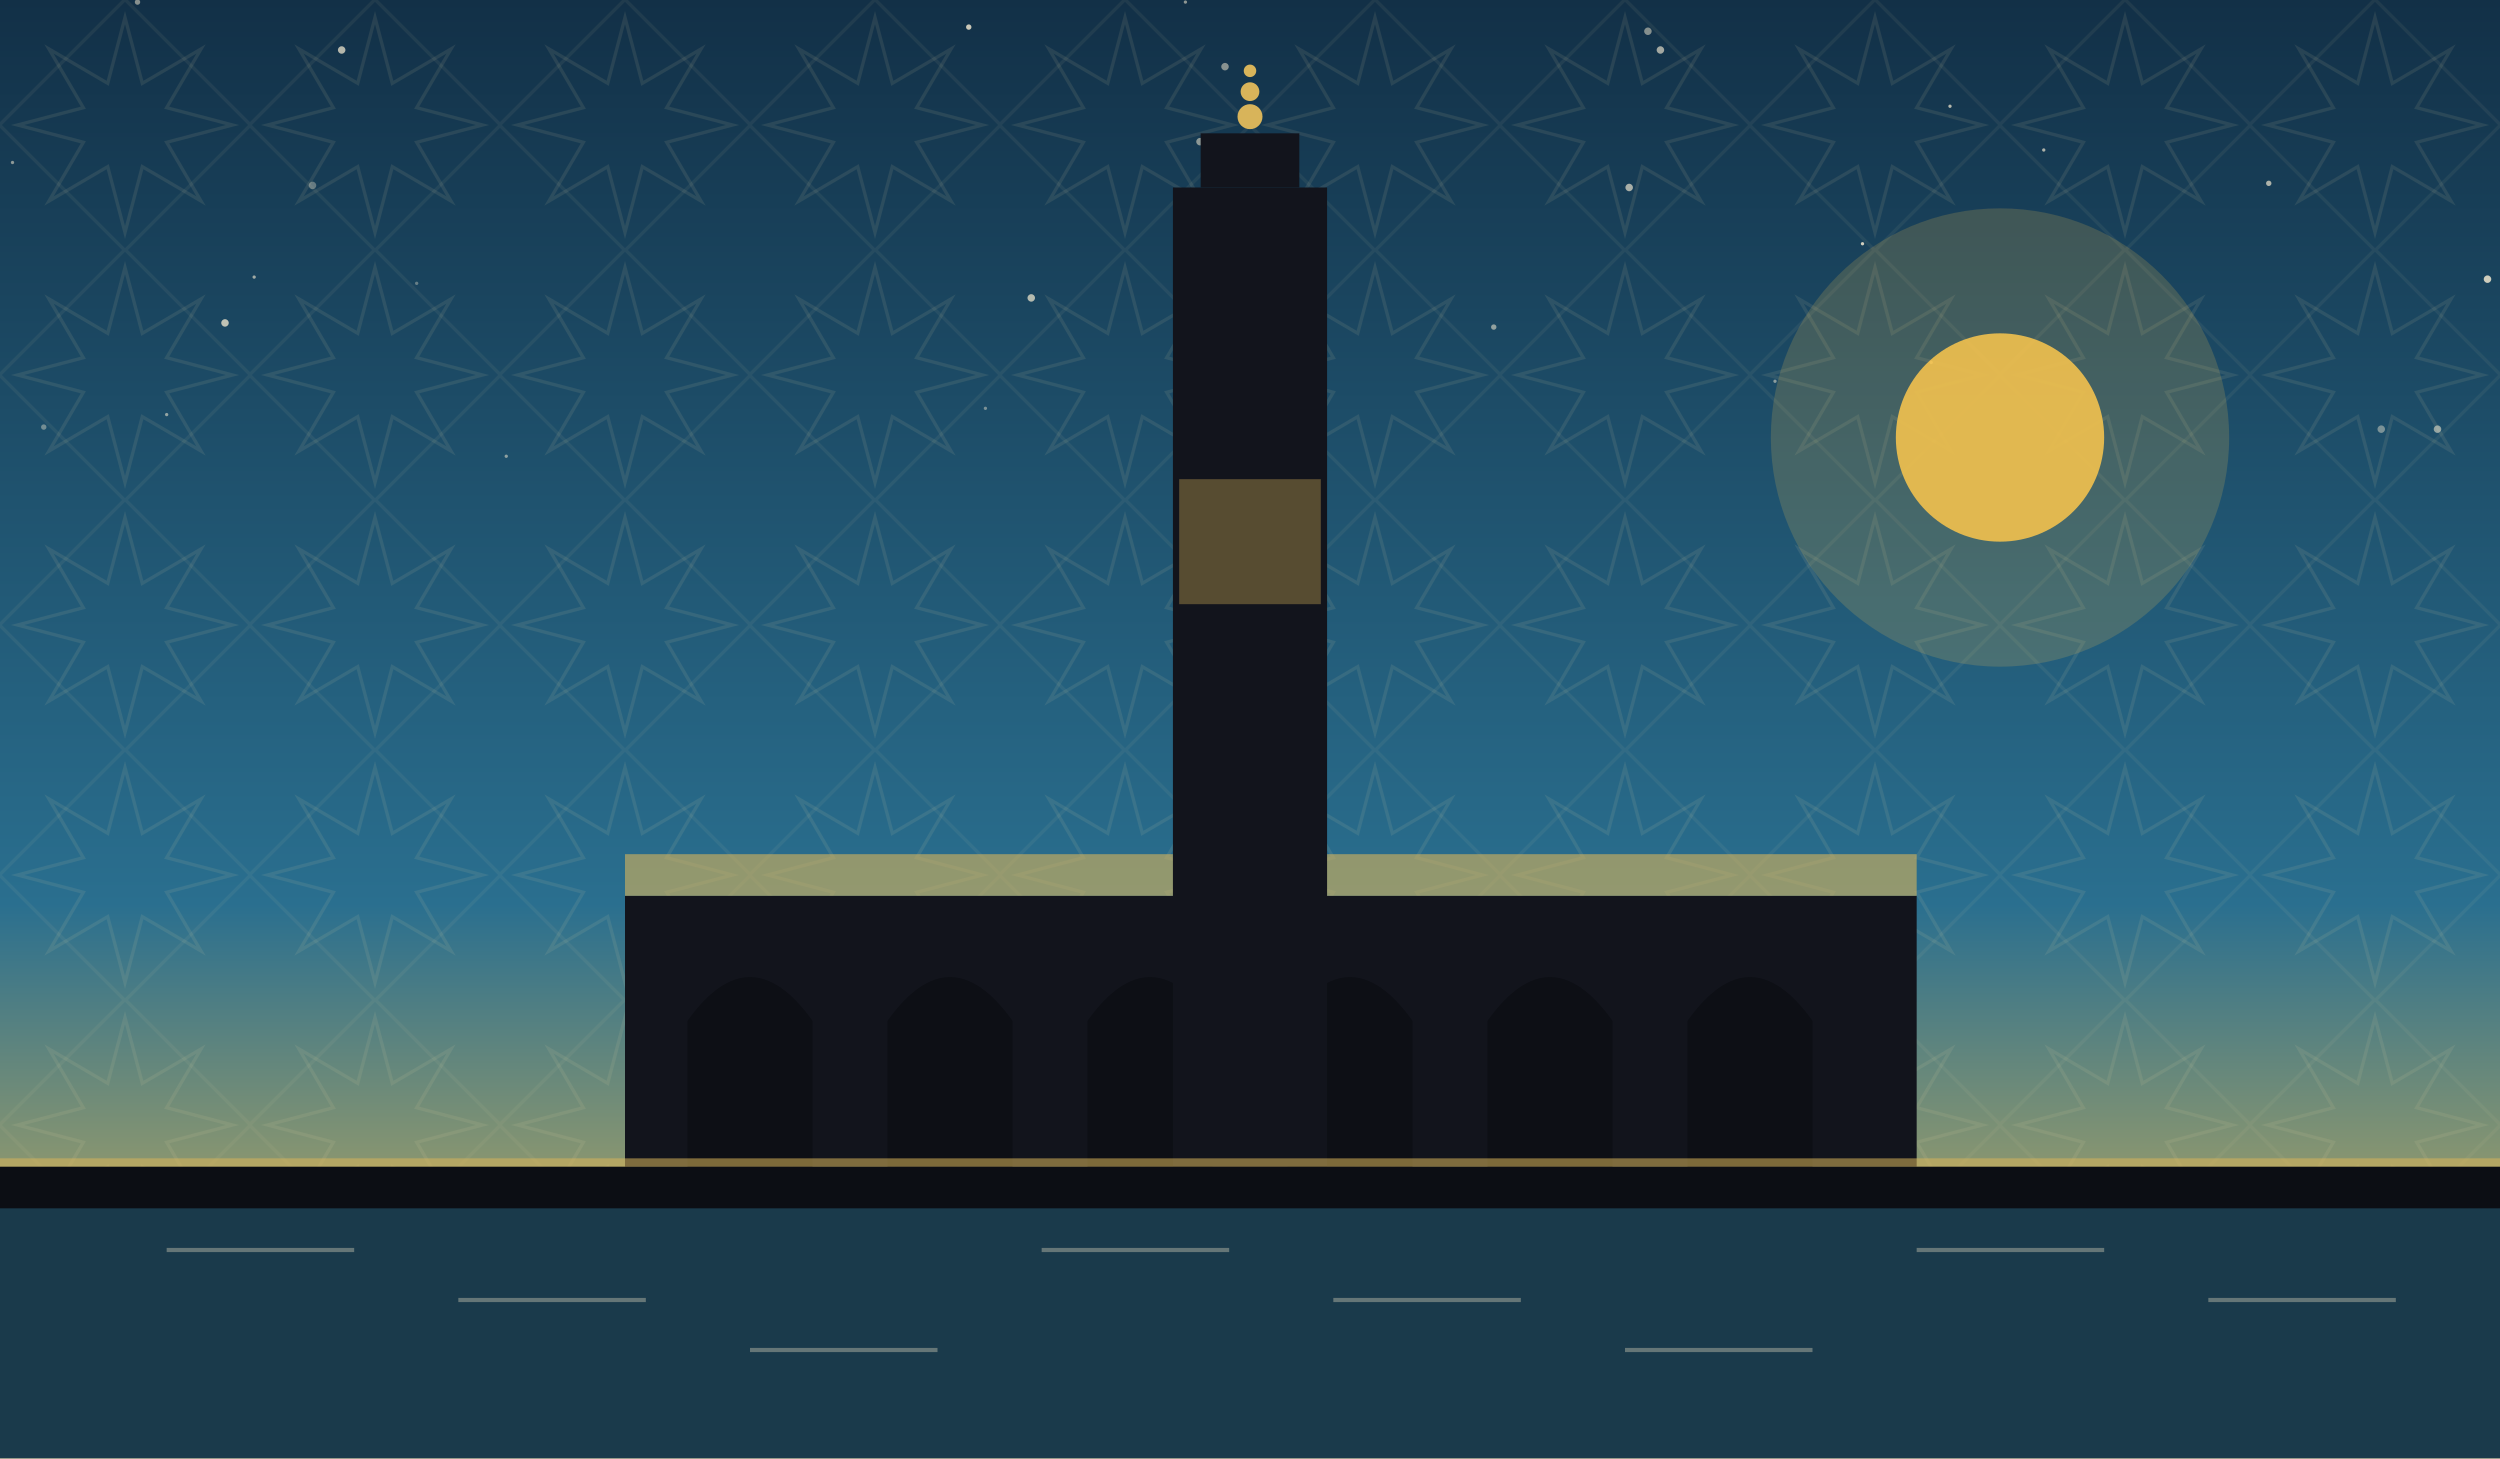
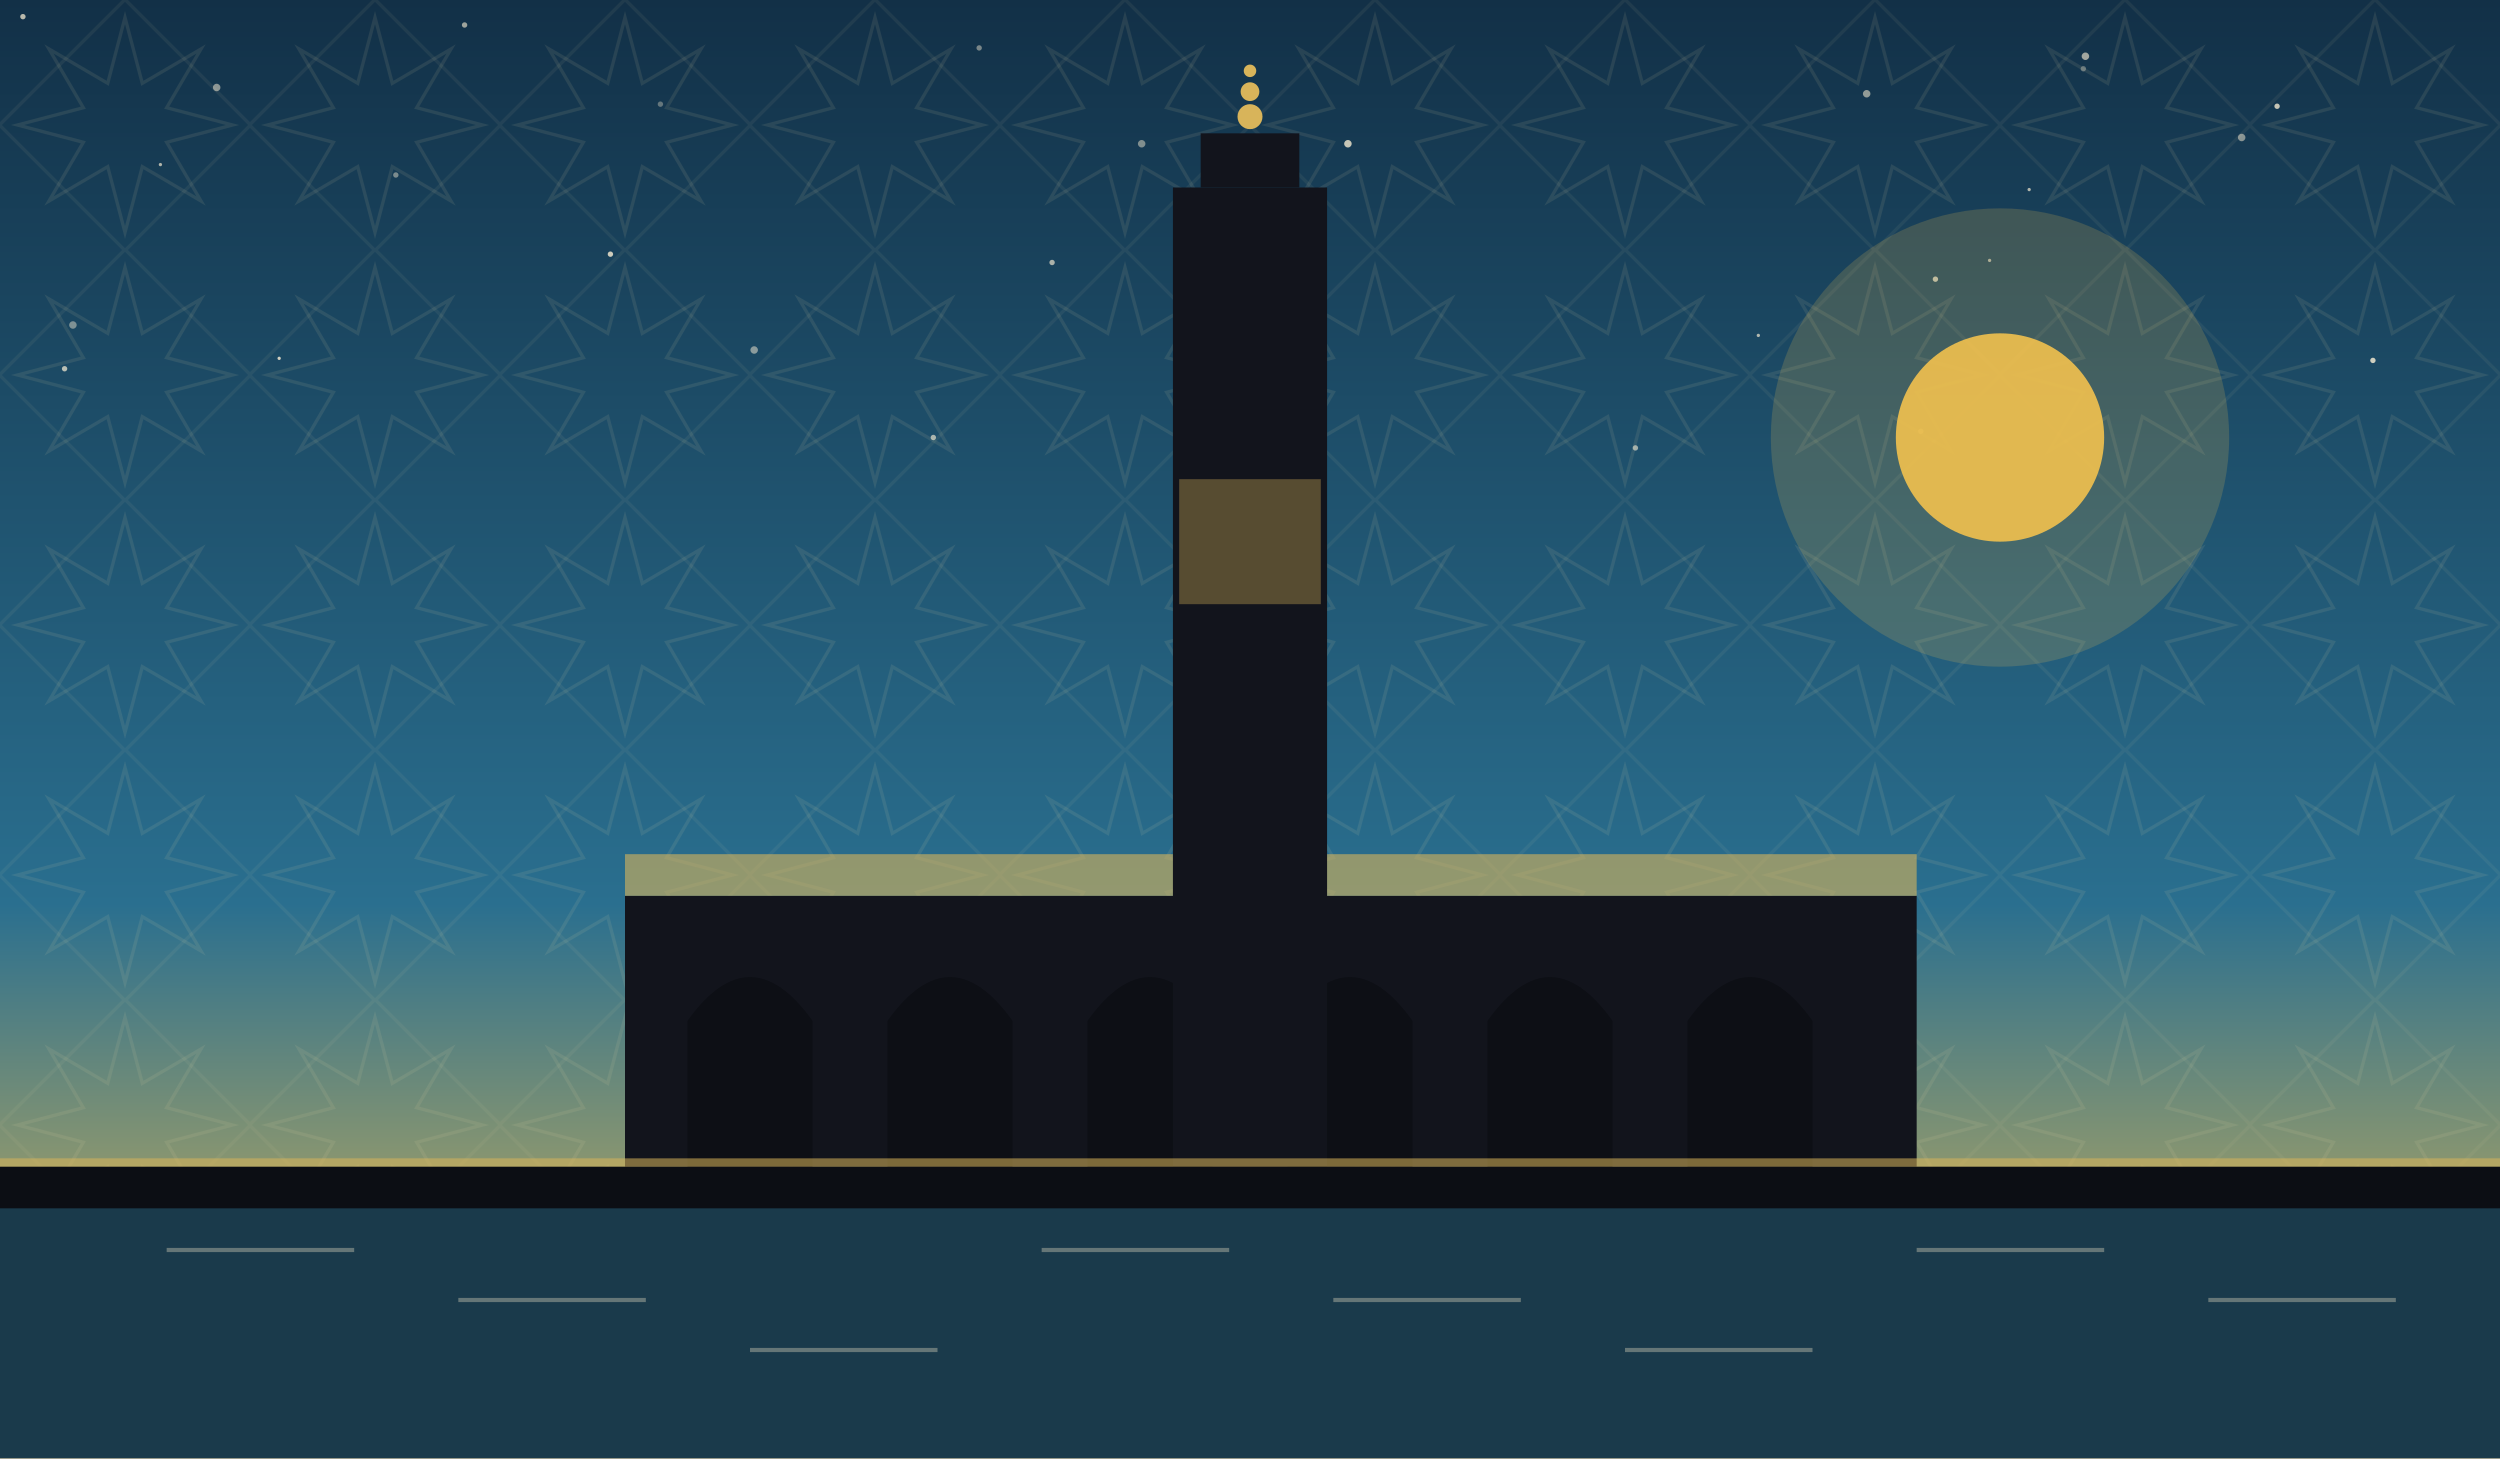
<svg xmlns="http://www.w3.org/2000/svg" viewBox="0 0 1200 700" role="img">
  <defs>
    <linearGradient id="sky" x1="0" y1="0" x2="0" y2="1">
      <stop offset="0" stop-color="#123047" />
      <stop offset="0.62" stop-color="#2a6f8f" />
      <stop offset="1" stop-color="#f2c14e" />
    </linearGradient>
    <pattern id="g1" width="120" height="120" patternUnits="userSpaceOnUse">
      <polygon points="111.6,60.0 80.0,68.3 96.5,96.5 68.3,80.0 60.0,111.6 51.7,80.0 23.5,96.5 40.0,68.3 8.4,60.0 40.0,51.7 23.5,23.5 51.7,40.0 60.0,8.4 68.3,40.0 96.5,23.5 80.0,51.7" fill="none" stroke="#e8d9a8" stroke-width="1.6" opacity="0.1" />
      <rect x="17.4" y="17.4" width="85.2" height="85.2" fill="none" stroke="#e8d9a8" stroke-width="1.6" opacity="0.07" transform="rotate(45 60.0 60.0)" />
    </pattern>
  </defs>
  <rect width="1200" height="700" fill="url(#sky)" />
  <rect width="1200" height="700" fill="url(#g1)" />
-   <circle cx="164" cy="24" r="1.8" fill="#f7ecd2" opacity="0.71" />
-   <circle cx="150" cy="89" r="1.8" fill="#f7ecd2" opacity="0.35" />
-   <circle cx="465" cy="13" r="1.3" fill="#f7ecd2" opacity="0.80" />
-   <circle cx="797" cy="24" r="1.8" fill="#f7ecd2" opacity="0.63" />
-   <circle cx="1170" cy="206" r="1.8" fill="#f7ecd2" opacity="0.55" />
-   <circle cx="936" cy="51" r="0.8" fill="#f7ecd2" opacity="0.71" />
-   <circle cx="791" cy="15" r="1.8" fill="#f7ecd2" opacity="0.50" />
-   <circle cx="1143" cy="206" r="1.8" fill="#f7ecd2" opacity="0.43" />
-   <circle cx="576" cy="68" r="1.8" fill="#f7ecd2" opacity="0.53" />
-   <circle cx="122" cy="133" r="0.8" fill="#f7ecd2" opacity="0.61" />
-   <circle cx="717" cy="157" r="1.3" fill="#f7ecd2" opacity="0.54" />
-   <circle cx="1089" cy="88" r="1.3" fill="#f7ecd2" opacity="0.67" />
-   <circle cx="782" cy="90" r="1.8" fill="#f7ecd2" opacity="0.65" />
-   <circle cx="108" cy="155" r="1.8" fill="#f7ecd2" opacity="0.75" />
-   <circle cx="243" cy="219" r="0.8" fill="#f7ecd2" opacity="0.52" />
-   <circle cx="635" cy="110" r="1.3" fill="#f7ecd2" opacity="0.35" />
-   <circle cx="588" cy="32" r="1.8" fill="#f7ecd2" opacity="0.51" />
-   <circle cx="894" cy="117" r="0.8" fill="#f7ecd2" opacity="0.83" />
-   <circle cx="569" cy="1" r="0.8" fill="#f7ecd2" opacity="0.54" />
-   <circle cx="981" cy="72" r="0.8" fill="#f7ecd2" opacity="0.67" />
-   <circle cx="1194" cy="134" r="1.8" fill="#f7ecd2" opacity="0.81" />
-   <circle cx="80" cy="199" r="0.8" fill="#f7ecd2" opacity="0.55" />
-   <circle cx="495" cy="143" r="1.8" fill="#f7ecd2" opacity="0.70" />
-   <circle cx="927" cy="174" r="0.8" fill="#f7ecd2" opacity="0.83" />
-   <circle cx="200" cy="136" r="0.8" fill="#f7ecd2" opacity="0.35" />
-   <circle cx="66" cy="1" r="1.3" fill="#f7ecd2" opacity="0.51" />
-   <circle cx="21" cy="205" r="1.3" fill="#f7ecd2" opacity="0.40" />
-   <circle cx="473" cy="196" r="0.8" fill="#f7ecd2" opacity="0.43" />
-   <circle cx="6" cy="78" r="0.8" fill="#f7ecd2" opacity="0.53" />
-   <circle cx="852" cy="183" r="0.8" fill="#f7ecd2" opacity="0.51" />
+   <circle cx="955" cy="125" r="0.8" fill="#f7ecd2" opacity="0.60" />
+   <circle cx="293" cy="122" r="1.3" fill="#f7ecd2" opacity="0.81" />
+   <circle cx="104" cy="42" r="1.8" fill="#f7ecd2" opacity="0.53" />
+   <circle cx="844" cy="161" r="0.8" fill="#f7ecd2" opacity="0.69" />
+   <circle cx="1001" cy="27" r="1.8" fill="#f7ecd2" opacity="0.62" />
+   <circle cx="599" cy="164" r="1.3" fill="#f7ecd2" opacity="0.71" />
+   <circle cx="190" cy="84" r="1.3" fill="#f7ecd2" opacity="0.45" />
+   <circle cx="470" cy="23" r="1.3" fill="#f7ecd2" opacity="0.45" />
+   <circle cx="647" cy="69" r="1.8" fill="#f7ecd2" opacity="0.78" />
+   <circle cx="505" cy="126" r="1.3" fill="#f7ecd2" opacity="0.65" />
+   <circle cx="1076" cy="66" r="1.8" fill="#f7ecd2" opacity="0.51" />
+   <circle cx="896" cy="45" r="1.8" fill="#f7ecd2" opacity="0.55" />
+   <circle cx="1093" cy="51" r="1.3" fill="#f7ecd2" opacity="0.78" />
+   <circle cx="11" cy="8" r="1.3" fill="#f7ecd2" opacity="0.73" />
+   <circle cx="362" cy="168" r="1.8" fill="#f7ecd2" opacity="0.51" />
+   <circle cx="922" cy="207" r="1.3" fill="#f7ecd2" opacity="0.39" />
+   <circle cx="1139" cy="173" r="1.3" fill="#f7ecd2" opacity="0.82" />
+   <circle cx="317" cy="50" r="1.3" fill="#f7ecd2" opacity="0.35" />
+   <circle cx="448" cy="210" r="1.3" fill="#f7ecd2" opacity="0.65" />
+   <circle cx="548" cy="69" r="1.8" fill="#f7ecd2" opacity="0.47" />
+   <circle cx="785" cy="215" r="1.3" fill="#f7ecd2" opacity="0.60" />
+   <circle cx="223" cy="12" r="1.3" fill="#f7ecd2" opacity="0.61" />
+   <circle cx="134" cy="172" r="0.8" fill="#f7ecd2" opacity="0.83" />
+   <circle cx="974" cy="91" r="0.8" fill="#f7ecd2" opacity="0.69" />
+   <circle cx="31" cy="177" r="1.3" fill="#f7ecd2" opacity="0.72" />
+   <circle cx="929" cy="134" r="1.3" fill="#f7ecd2" opacity="0.71" />
+   <circle cx="620" cy="74" r="1.3" fill="#f7ecd2" opacity="0.65" />
+   <circle cx="1000" cy="33" r="1.3" fill="#f7ecd2" opacity="0.35" />
+   <circle cx="77" cy="79" r="0.8" fill="#f7ecd2" opacity="0.68" />
+   <circle cx="35" cy="156" r="1.8" fill="#f7ecd2" opacity="0.45" />
  <circle cx="960" cy="210" r="110" fill="#f2c14e" opacity="0.18" />
  <circle cx="960" cy="210" r="50" fill="#f2c14e" opacity="0.9" />
  <rect x="300" y="430" width="620" height="130" fill="#12141c" />
  <path d="M 330 560 L 330 490 Q 360 448 390 490 L 390 560 Z" fill="#0c0e14" opacity="0.9" />
  <path d="M 426 560 L 426 490 Q 456 448 486 490 L 486 560 Z" fill="#0c0e14" opacity="0.9" />
  <path d="M 522 560 L 522 490 Q 552 448 582 490 L 582 560 Z" fill="#0c0e14" opacity="0.9" />
  <path d="M 618 560 L 618 490 Q 648 448 678 490 L 678 560 Z" fill="#0c0e14" opacity="0.9" />
  <path d="M 714 560 L 714 490 Q 744 448 774 490 L 774 560 Z" fill="#0c0e14" opacity="0.9" />
  <path d="M 810 560 L 810 490 Q 840 448 870 490 L 870 560 Z" fill="#0c0e14" opacity="0.9" />
  <path d="M 300 430 L 920 430 L 920 410 L 300 410 Z" fill="#d8b45a" opacity="0.6" />
  <rect x="563.0" y="90" width="74" height="470" fill="#12141c" />
  <rect x="576.32" y="64" width="47.36" height="26" fill="#12141c" />
  <circle cx="600" cy="56" r="6" fill="#d8b45a" />
  <circle cx="600" cy="44" r="4.5" fill="#d8b45a" />
  <circle cx="600" cy="34" r="3" fill="#d8b45a" />
  <rect x="566" y="230" width="68" height="60" fill="#d8b45a" opacity="0.35" />
  <rect x="0" y="560" width="1200" height="60" fill="#0c0e14" opacity="0.6" />
  <rect x="0" y="560" width="1200" height="140" fill="#0c0e14" />
  <rect x="0" y="580" width="1200" height="120" fill="#2a6f8f" opacity="0.45" />
  <g opacity="0.35">
    <line x1="80" y1="600" x2="170" y2="600" stroke="#f2e6c8" stroke-width="2" />
    <line x1="220" y1="624" x2="310" y2="624" stroke="#f2e6c8" stroke-width="2" />
    <line x1="360" y1="648" x2="450" y2="648" stroke="#f2e6c8" stroke-width="2" />
    <line x1="500" y1="600" x2="590" y2="600" stroke="#f2e6c8" stroke-width="2" />
    <line x1="640" y1="624" x2="730" y2="624" stroke="#f2e6c8" stroke-width="2" />
    <line x1="780" y1="648" x2="870" y2="648" stroke="#f2e6c8" stroke-width="2" />
    <line x1="920" y1="600" x2="1010" y2="600" stroke="#f2e6c8" stroke-width="2" />
    <line x1="1060" y1="624" x2="1150" y2="624" stroke="#f2e6c8" stroke-width="2" />
  </g>
  <rect x="0" y="556" width="1200" height="4" fill="#d8b45a" opacity="0.55" />
</svg>
